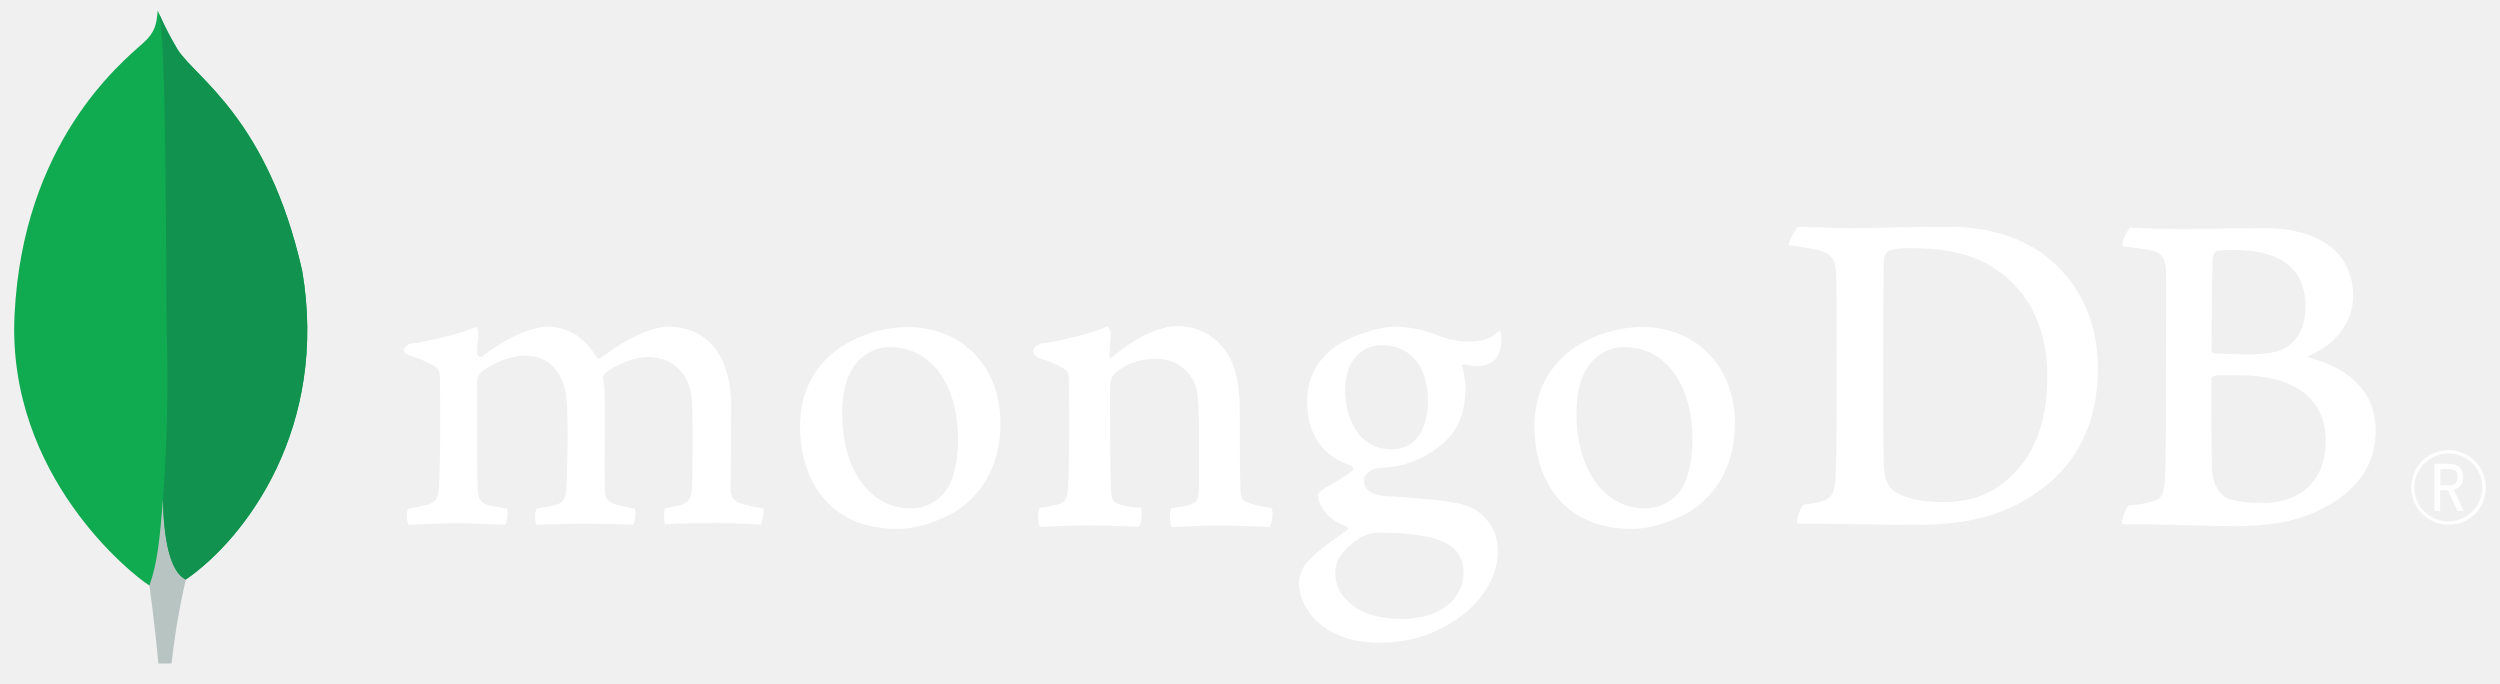
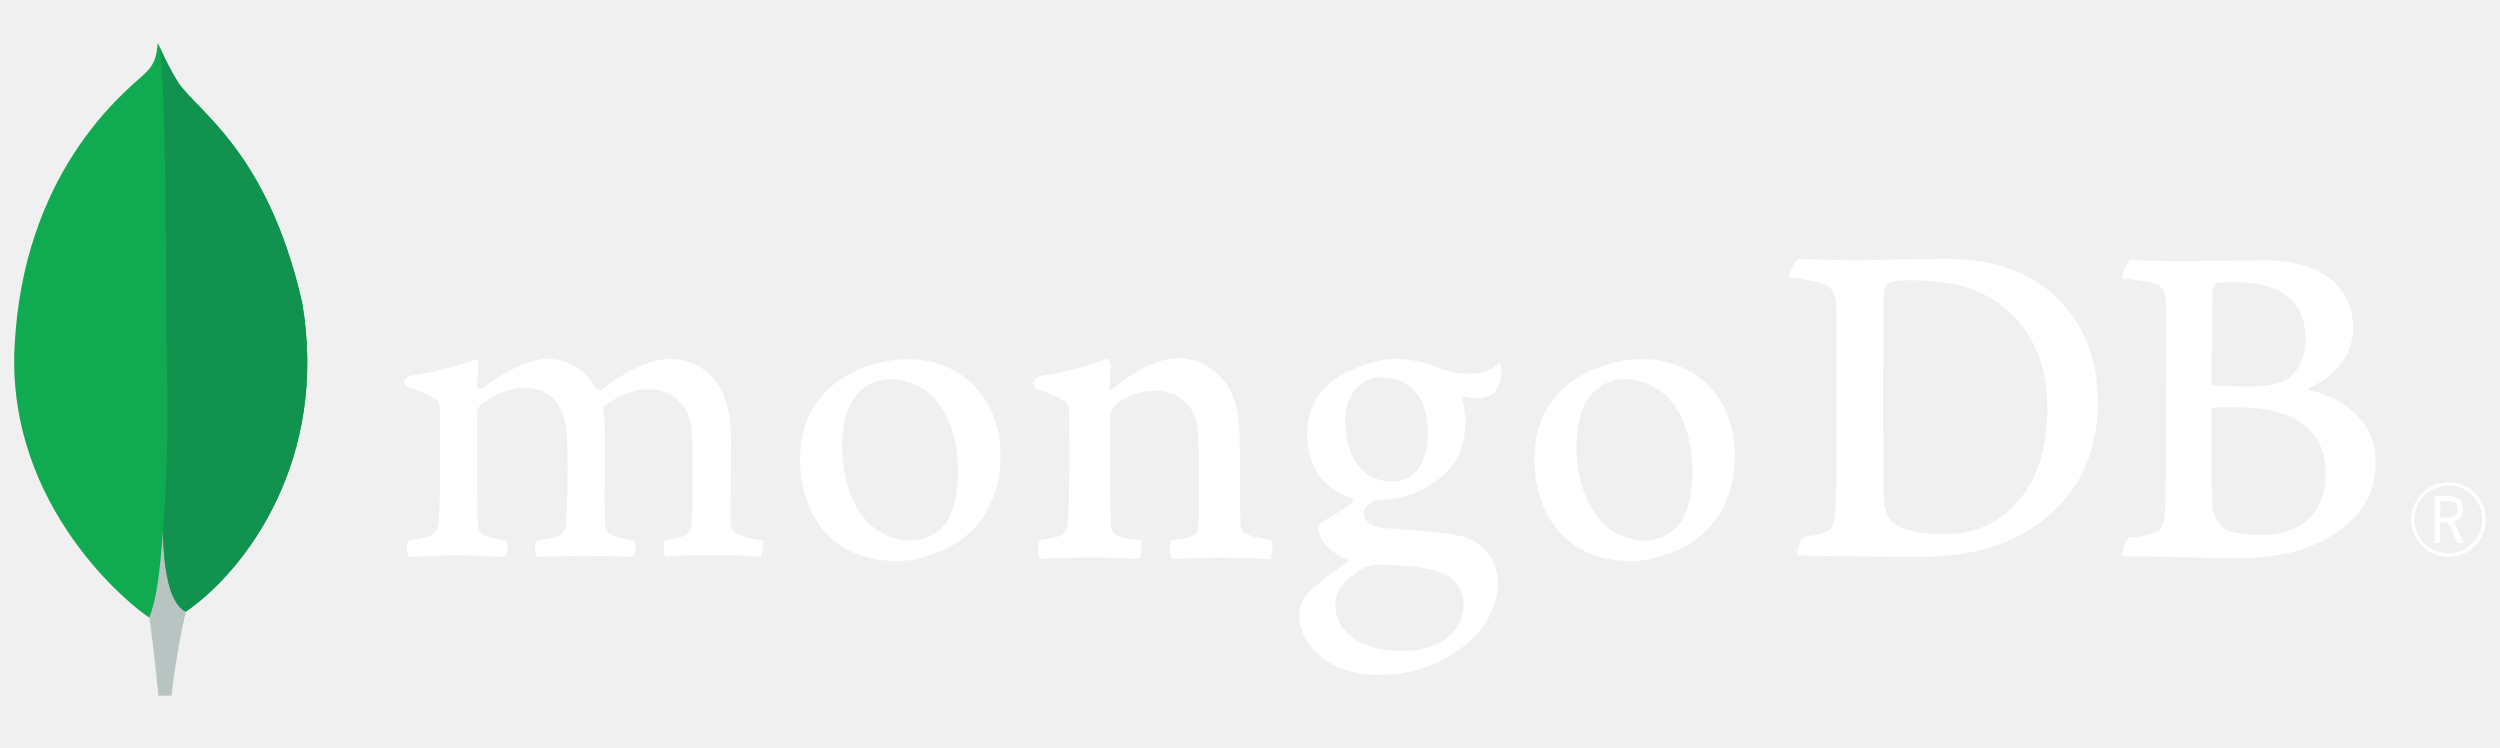
- <svg xmlns="http://www.w3.org/2000/svg" width="128" height="35" viewBox="0 0 128 35" fill="none">
+ <svg xmlns="http://www.w3.org/2000/svg" width="117" height="35" viewBox="0 0 128 35" fill="none">
  <path d="M15.466 13.845C13.705 6.074 10.034 4.006 9.097 2.544C8.711 1.899 8.369 1.23 8.073 0.54C8.024 1.23 7.933 1.665 7.346 2.188C6.168 3.239 1.165 7.316 0.744 16.144C0.351 24.376 6.795 29.452 7.646 29.976C8.301 30.298 9.098 29.983 9.487 29.688C12.594 27.556 16.837 21.872 15.47 13.845" fill="#10AA50" />
  <path d="M8.341 25.593C8.178 27.63 8.062 28.814 7.65 29.978C7.65 29.978 7.921 31.918 8.111 33.972H8.782C8.943 32.526 9.187 31.089 9.515 29.671C8.646 29.243 8.374 27.38 8.341 25.593Z" fill="#B8C4C2" />
  <path d="M9.515 29.673C8.636 29.267 8.382 27.365 8.343 25.593C8.56 22.671 8.624 19.739 8.533 16.81C8.487 15.273 8.555 2.574 8.154 0.715C8.428 1.345 8.744 1.955 9.099 2.543C10.035 4.006 13.707 6.075 15.468 13.845C16.839 21.859 12.618 27.527 9.515 29.673Z" fill="#12924F" />
  <path d="M125.363 26.863C124.987 26.863 124.619 26.752 124.306 26.543C123.993 26.335 123.748 26.038 123.603 25.691C123.458 25.344 123.418 24.962 123.49 24.592C123.561 24.223 123.741 23.882 124.005 23.614C124.269 23.346 124.607 23.163 124.975 23.086C125.344 23.009 125.727 23.044 126.076 23.184C126.425 23.324 126.725 23.565 126.938 23.875C127.151 24.186 127.267 24.552 127.272 24.928C127.279 25.182 127.234 25.434 127.141 25.671C127.048 25.907 126.908 26.122 126.73 26.302C126.552 26.483 126.339 26.626 126.104 26.722C125.869 26.819 125.617 26.867 125.363 26.863ZM125.363 23.219C125.02 23.216 124.683 23.316 124.396 23.506C124.109 23.695 123.884 23.965 123.751 24.282C123.617 24.599 123.581 24.948 123.646 25.286C123.712 25.624 123.876 25.934 124.118 26.178C124.36 26.423 124.669 26.59 125.006 26.658C125.343 26.727 125.693 26.694 126.011 26.563C126.329 26.433 126.601 26.211 126.793 25.926C126.985 25.64 127.088 25.304 127.089 24.96C127.094 24.732 127.052 24.505 126.967 24.292C126.882 24.08 126.756 23.887 126.595 23.725C126.434 23.562 126.242 23.434 126.03 23.347C125.819 23.26 125.592 23.216 125.363 23.219ZM125.824 26.162L125.331 25.1H124.934V26.162H124.646V23.746H125.358C125.888 23.746 126.109 23.976 126.109 24.421C126.109 24.775 125.942 24.996 125.632 25.064L126.14 26.158L125.824 26.162ZM124.946 24.85H125.363C125.702 24.85 125.831 24.735 125.831 24.427C125.831 24.118 125.707 24.014 125.327 24.014H124.946V24.85Z" fill="white" />
  <path d="M96.958 25.123C97.475 25.537 98.507 25.707 99.417 25.707C100.596 25.707 101.752 25.488 102.882 24.468C104.032 23.422 104.824 21.822 104.824 19.267C104.824 16.811 103.89 14.819 101.973 13.652C100.892 12.972 99.49 12.704 97.892 12.704C97.432 12.704 96.958 12.728 96.689 12.85C96.579 12.938 96.501 13.059 96.467 13.195C96.419 13.633 96.419 16.962 96.419 18.93C96.419 20.948 96.419 23.762 96.467 24.108C96.492 24.4 96.639 24.913 96.958 25.128V25.123ZM92.053 11.611C92.47 11.611 94.058 11.684 94.796 11.684C96.177 11.684 97.131 11.611 99.711 11.611C101.874 11.611 103.694 12.195 104.995 13.312C106.569 14.674 107.411 16.569 107.411 18.878C107.411 22.159 105.916 24.055 104.412 25.123C102.916 26.242 100.971 26.873 98.2 26.873C96.725 26.873 94.192 26.825 92.079 26.801H92.035C91.936 26.606 92.216 25.848 92.389 25.829C92.964 25.764 93.116 25.741 93.38 25.632C93.827 25.449 93.931 25.221 93.981 24.419C94.055 22.912 94.03 21.114 94.03 19.072C94.03 17.614 94.055 14.771 94.006 13.871C93.931 13.118 93.614 12.924 92.971 12.778C92.515 12.681 92.054 12.608 91.59 12.559C91.542 12.413 91.919 11.754 92.042 11.611" fill="white" />
  <path d="M113.503 12.845C113.405 12.869 113.282 13.113 113.282 13.234C113.257 14.11 113.233 16.393 113.233 17.973C113.239 18.003 113.254 18.031 113.276 18.052C113.298 18.074 113.325 18.089 113.356 18.095C113.674 18.119 114.461 18.144 115.125 18.144C116.059 18.144 116.6 18.022 116.894 17.876C117.681 17.487 118.045 16.636 118.045 15.713C118.045 13.599 116.57 12.797 114.383 12.797C114.087 12.793 113.792 12.809 113.498 12.845H113.503ZM119.078 22.567C119.078 20.428 117.504 19.213 114.628 19.213C114.506 19.213 113.593 19.189 113.375 19.237C113.302 19.261 113.228 19.31 113.228 19.359C113.228 20.89 113.203 23.344 113.277 24.317C113.327 24.73 113.623 25.313 113.99 25.483C114.383 25.702 115.268 25.75 115.882 25.75C117.578 25.75 119.078 24.803 119.078 22.567ZM109.062 11.655C109.284 11.655 109.938 11.727 111.609 11.727C113.182 11.727 114.46 11.679 115.981 11.679C117.874 11.679 120.478 12.36 120.478 15.178C120.478 16.559 119.496 17.682 118.218 18.217C118.144 18.241 118.144 18.289 118.218 18.313C120.036 18.774 121.633 19.893 121.633 22.032C121.633 24.122 120.331 25.435 118.438 26.261C117.288 26.771 115.858 26.941 114.412 26.941C113.306 26.941 110.343 26.826 108.695 26.844C108.523 26.771 108.853 25.993 109 25.872C109.377 25.86 109.752 25.802 110.115 25.697C110.704 25.552 110.774 25.362 110.848 24.487C110.897 23.733 110.897 21.035 110.897 19.115C110.897 16.49 110.922 14.717 110.897 13.842C110.873 13.162 110.627 12.942 110.16 12.821C109.792 12.748 109.177 12.675 108.686 12.602C108.563 12.481 108.941 11.751 109.063 11.655" fill="white" />
  <path d="M20.91 26.863C20.847 26.707 20.821 26.539 20.835 26.372C20.83 26.258 20.856 26.144 20.91 26.044C21.228 25.998 21.543 25.934 21.853 25.852C22.288 25.744 22.452 25.507 22.477 24.952C22.548 23.642 22.553 21.183 22.527 19.455V19.405C22.527 19.218 22.527 18.965 22.297 18.787C21.893 18.533 21.454 18.339 20.994 18.212C20.788 18.151 20.674 18.043 20.68 17.916C20.686 17.789 20.816 17.64 21.084 17.587C21.796 17.514 23.662 17.069 24.395 16.731C24.47 16.829 24.505 16.953 24.492 17.076C24.492 17.152 24.481 17.233 24.473 17.315C24.452 17.559 24.429 17.837 24.429 18.113C24.434 18.146 24.448 18.178 24.469 18.204C24.491 18.23 24.519 18.25 24.551 18.261C24.583 18.271 24.617 18.273 24.65 18.265C24.683 18.258 24.714 18.241 24.738 18.217C26.133 17.123 27.384 16.733 28.024 16.733C29.079 16.733 29.901 17.237 30.537 18.275C30.552 18.3 30.572 18.321 30.597 18.335C30.622 18.35 30.651 18.358 30.68 18.359C30.706 18.359 30.732 18.352 30.755 18.34C30.778 18.327 30.798 18.309 30.813 18.288C32.096 17.314 33.367 16.733 34.218 16.733C36.23 16.733 37.432 18.239 37.432 20.76C37.432 21.485 37.425 22.404 37.418 23.261C37.412 24.013 37.406 24.719 37.406 25.206C37.406 25.321 37.565 25.653 37.803 25.718C38.098 25.862 38.522 25.936 39.06 26.028H39.08C39.121 26.173 39.035 26.735 38.954 26.85C38.82 26.85 38.636 26.839 38.406 26.827C37.989 26.807 37.416 26.778 36.749 26.778C35.413 26.778 34.714 26.803 34.047 26.847C33.996 26.68 33.979 26.142 34.04 26.029C34.316 25.986 34.59 25.926 34.859 25.851C35.285 25.71 35.408 25.517 35.434 24.952C35.445 24.551 35.522 21.013 35.385 20.173C35.258 19.302 34.603 18.283 33.168 18.283C32.635 18.283 31.776 18.505 30.957 19.126C30.906 19.184 30.878 19.258 30.876 19.334V19.352C30.973 19.805 30.973 20.334 30.973 21.134C30.973 21.594 30.973 22.074 30.967 22.553C30.962 23.529 30.957 24.449 30.973 25.145C30.973 25.619 31.259 25.733 31.491 25.824C31.616 25.852 31.715 25.876 31.815 25.899C32.007 25.946 32.208 25.994 32.505 26.042C32.55 26.244 32.546 26.453 32.494 26.654C32.482 26.729 32.452 26.8 32.408 26.862C31.665 26.837 30.902 26.815 29.801 26.815C29.467 26.815 28.923 26.828 28.442 26.841C28.052 26.852 27.684 26.862 27.474 26.863C27.418 26.729 27.393 26.585 27.401 26.44C27.389 26.303 27.416 26.166 27.478 26.044L27.774 25.99C28.031 25.944 28.255 25.905 28.464 25.852C28.827 25.737 28.964 25.539 28.991 25.075C29.062 23.994 29.117 20.877 28.964 20.097C28.704 18.846 27.992 18.21 26.846 18.21C26.176 18.21 25.328 18.534 24.635 19.053C24.569 19.117 24.516 19.195 24.481 19.282C24.446 19.368 24.429 19.46 24.431 19.553C24.431 19.925 24.431 20.366 24.431 20.84C24.431 22.405 24.421 24.353 24.459 25.195C24.482 25.455 24.574 25.763 25.061 25.876C25.168 25.907 25.352 25.937 25.566 25.973C25.689 25.993 25.824 26.015 25.963 26.041C26.007 26.316 25.985 26.598 25.897 26.863C25.683 26.863 25.42 26.849 25.118 26.837C24.658 26.816 24.083 26.791 23.433 26.791C22.664 26.791 22.13 26.816 21.7 26.837C21.412 26.85 21.162 26.862 20.912 26.863" fill="white" />
  <path d="M45.58 17.773C45.164 17.764 44.756 17.879 44.406 18.103C43.553 18.622 43.118 19.659 43.118 21.182C43.118 24.032 44.545 26.024 46.59 26.024C47.138 26.041 47.673 25.852 48.088 25.494C48.716 24.982 49.049 23.935 49.049 22.469C49.049 19.661 47.654 17.773 45.577 17.773H45.58ZM45.971 27.081C42.278 27.081 40.963 24.372 40.963 21.837C40.963 20.067 41.687 18.683 43.114 17.722C44.114 17.103 45.262 16.764 46.438 16.74C49.255 16.74 51.224 18.766 51.224 21.668C51.224 23.64 50.438 25.198 48.95 26.171C48.236 26.608 46.995 27.081 45.971 27.081Z" fill="white" />
  <path d="M83.179 17.773C82.763 17.763 82.353 17.878 82.003 18.103C81.15 18.622 80.715 19.659 80.715 21.182C80.715 24.032 82.142 26.024 84.187 26.024C84.737 26.043 85.273 25.853 85.689 25.494C86.317 24.982 86.65 23.935 86.65 22.469C86.65 19.661 85.255 17.773 83.179 17.773ZM83.572 27.081C79.879 27.081 78.564 24.372 78.564 21.839C78.564 20.066 79.288 18.683 80.717 17.722C81.716 17.103 82.864 16.764 84.04 16.74C86.857 16.74 88.825 18.767 88.825 21.667C88.825 23.641 88.04 25.198 86.552 26.17C85.838 26.608 84.596 27.081 83.572 27.081Z" fill="white" />
  <path d="M70.745 17.677C69.607 17.677 68.871 18.575 68.871 19.966C68.871 21.357 69.505 23.01 71.287 23.01C71.593 23.01 72.147 22.874 72.422 22.572C72.837 22.191 73.113 21.404 73.113 20.573C73.113 18.759 72.229 17.677 70.751 17.677H70.745ZM70.603 27.276C70.282 27.273 69.965 27.352 69.683 27.506C68.782 28.081 68.365 28.657 68.365 29.325C68.365 29.951 68.607 30.449 69.13 30.891C69.763 31.427 70.616 31.688 71.738 31.688C73.945 31.688 74.935 30.501 74.935 29.325C74.935 28.506 74.524 27.957 73.679 27.646C73.027 27.408 71.939 27.277 70.607 27.277L70.603 27.276ZM70.754 32.914C69.429 32.914 68.474 32.635 67.658 32.007C66.865 31.395 66.508 30.486 66.508 29.858C66.516 29.453 66.671 29.065 66.943 28.765C67.173 28.502 67.708 28.011 68.945 27.161C68.964 27.153 68.98 27.139 68.991 27.122C69.003 27.104 69.009 27.084 69.009 27.063C69.009 27.04 69.002 27.017 68.987 26.999C68.973 26.98 68.953 26.968 68.931 26.962C67.912 26.572 67.605 25.927 67.512 25.581C67.512 25.569 67.512 25.549 67.502 25.527C67.473 25.392 67.445 25.263 67.631 25.13C67.773 25.029 68.001 24.893 68.245 24.75C68.589 24.559 68.919 24.344 69.233 24.107C69.25 24.088 69.263 24.067 69.27 24.043C69.277 24.019 69.279 23.994 69.275 23.97C69.271 23.945 69.261 23.922 69.247 23.902C69.232 23.882 69.214 23.865 69.192 23.853C67.685 23.347 66.925 22.228 66.925 20.517C66.921 19.984 67.045 19.457 67.287 18.982C67.53 18.506 67.883 18.097 68.317 17.787C68.924 17.307 70.446 16.731 71.432 16.731H71.489C72.503 16.755 73.075 16.968 73.866 17.26C74.316 17.423 74.793 17.499 75.272 17.483C76.111 17.483 76.478 17.218 76.793 16.908C76.844 17.047 76.871 17.195 76.873 17.343C76.893 17.697 76.797 18.047 76.6 18.342C76.428 18.58 76.024 18.752 75.655 18.752C75.617 18.752 75.58 18.752 75.54 18.747C75.346 18.733 75.153 18.701 74.965 18.651L74.871 18.684C74.841 18.728 74.86 18.776 74.884 18.839C74.89 18.851 74.895 18.863 74.898 18.877C74.965 19.184 75.011 19.495 75.035 19.808C75.035 21.597 74.33 22.376 73.567 22.954C72.83 23.507 71.954 23.846 71.036 23.934C71.016 23.934 70.921 23.942 70.742 23.958C70.626 23.968 70.477 23.982 70.455 23.982H70.433C70.267 24.028 69.835 24.234 69.835 24.617C69.835 24.935 70.031 25.329 70.966 25.401L71.571 25.443C72.804 25.53 74.345 25.637 75.07 25.882C75.55 26.051 75.966 26.367 76.256 26.786C76.547 27.204 76.698 27.704 76.688 28.214C76.688 29.819 75.547 31.328 73.636 32.251C72.735 32.681 71.748 32.903 70.749 32.898" fill="white" />
  <path d="M65.098 26.007C64.558 25.935 64.163 25.861 63.697 25.643C63.606 25.548 63.545 25.428 63.525 25.298C63.475 24.544 63.475 22.357 63.475 20.926C63.475 19.758 63.279 18.74 62.785 18.009C62.195 17.182 61.359 16.697 60.278 16.697C59.32 16.697 58.041 17.352 56.985 18.252C56.96 18.276 56.798 18.43 56.801 18.191C56.805 17.952 56.842 17.466 56.865 17.156C56.875 17.073 56.865 16.989 56.838 16.911C56.81 16.833 56.764 16.762 56.703 16.705C56.013 17.05 54.077 17.51 53.36 17.58C52.838 17.682 52.706 18.184 53.264 18.358H53.272C53.718 18.481 54.145 18.669 54.537 18.915C54.758 19.085 54.734 19.328 54.734 19.522C54.758 21.15 54.758 23.654 54.684 25.015C54.66 25.549 54.512 25.744 54.118 25.842L54.155 25.829C53.856 25.904 53.552 25.961 53.245 25.999C53.122 26.12 53.122 26.825 53.245 26.971C53.491 26.971 54.741 26.899 55.776 26.899C57.2 26.899 57.938 26.971 58.307 26.971C58.456 26.801 58.504 26.145 58.406 25.999C58.066 25.984 57.728 25.935 57.397 25.853C57.005 25.757 56.906 25.561 56.882 25.125C56.834 23.982 56.834 21.552 56.834 19.898C56.834 19.438 56.955 19.219 57.103 19.093C57.594 18.656 58.406 18.365 59.118 18.365C59.809 18.365 60.269 18.584 60.614 18.875C61.016 19.225 61.268 19.717 61.318 20.248C61.416 21.169 61.391 23.02 61.391 24.62C61.391 25.495 61.318 25.715 60.998 25.812C60.851 25.884 60.457 25.958 59.99 26.006C59.843 26.152 59.891 26.832 59.99 26.978C60.629 26.978 61.371 26.906 62.448 26.906C63.8 26.906 64.66 26.978 65.004 26.978C65.151 26.808 65.201 26.173 65.103 26.006" fill="white" />
</svg>
